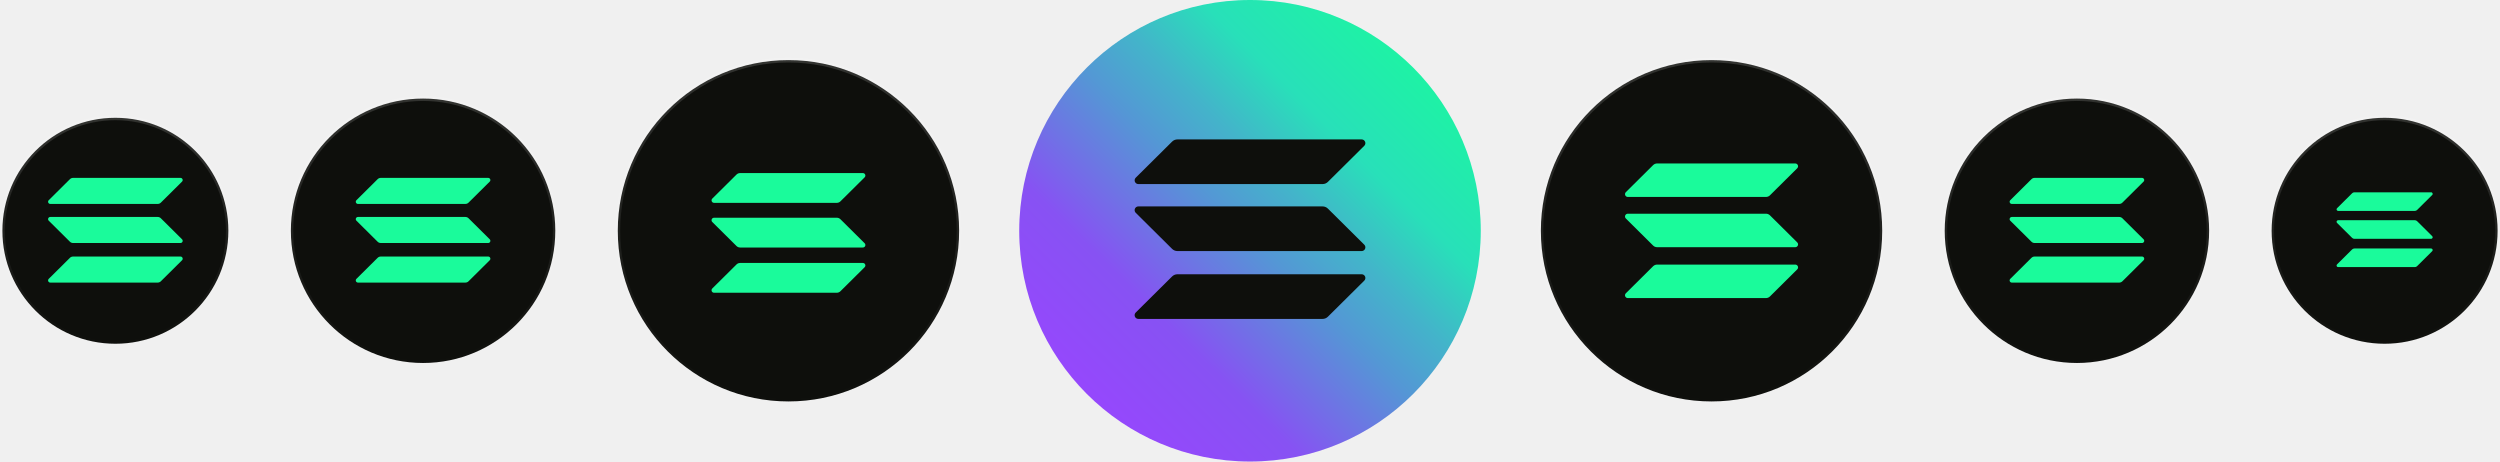
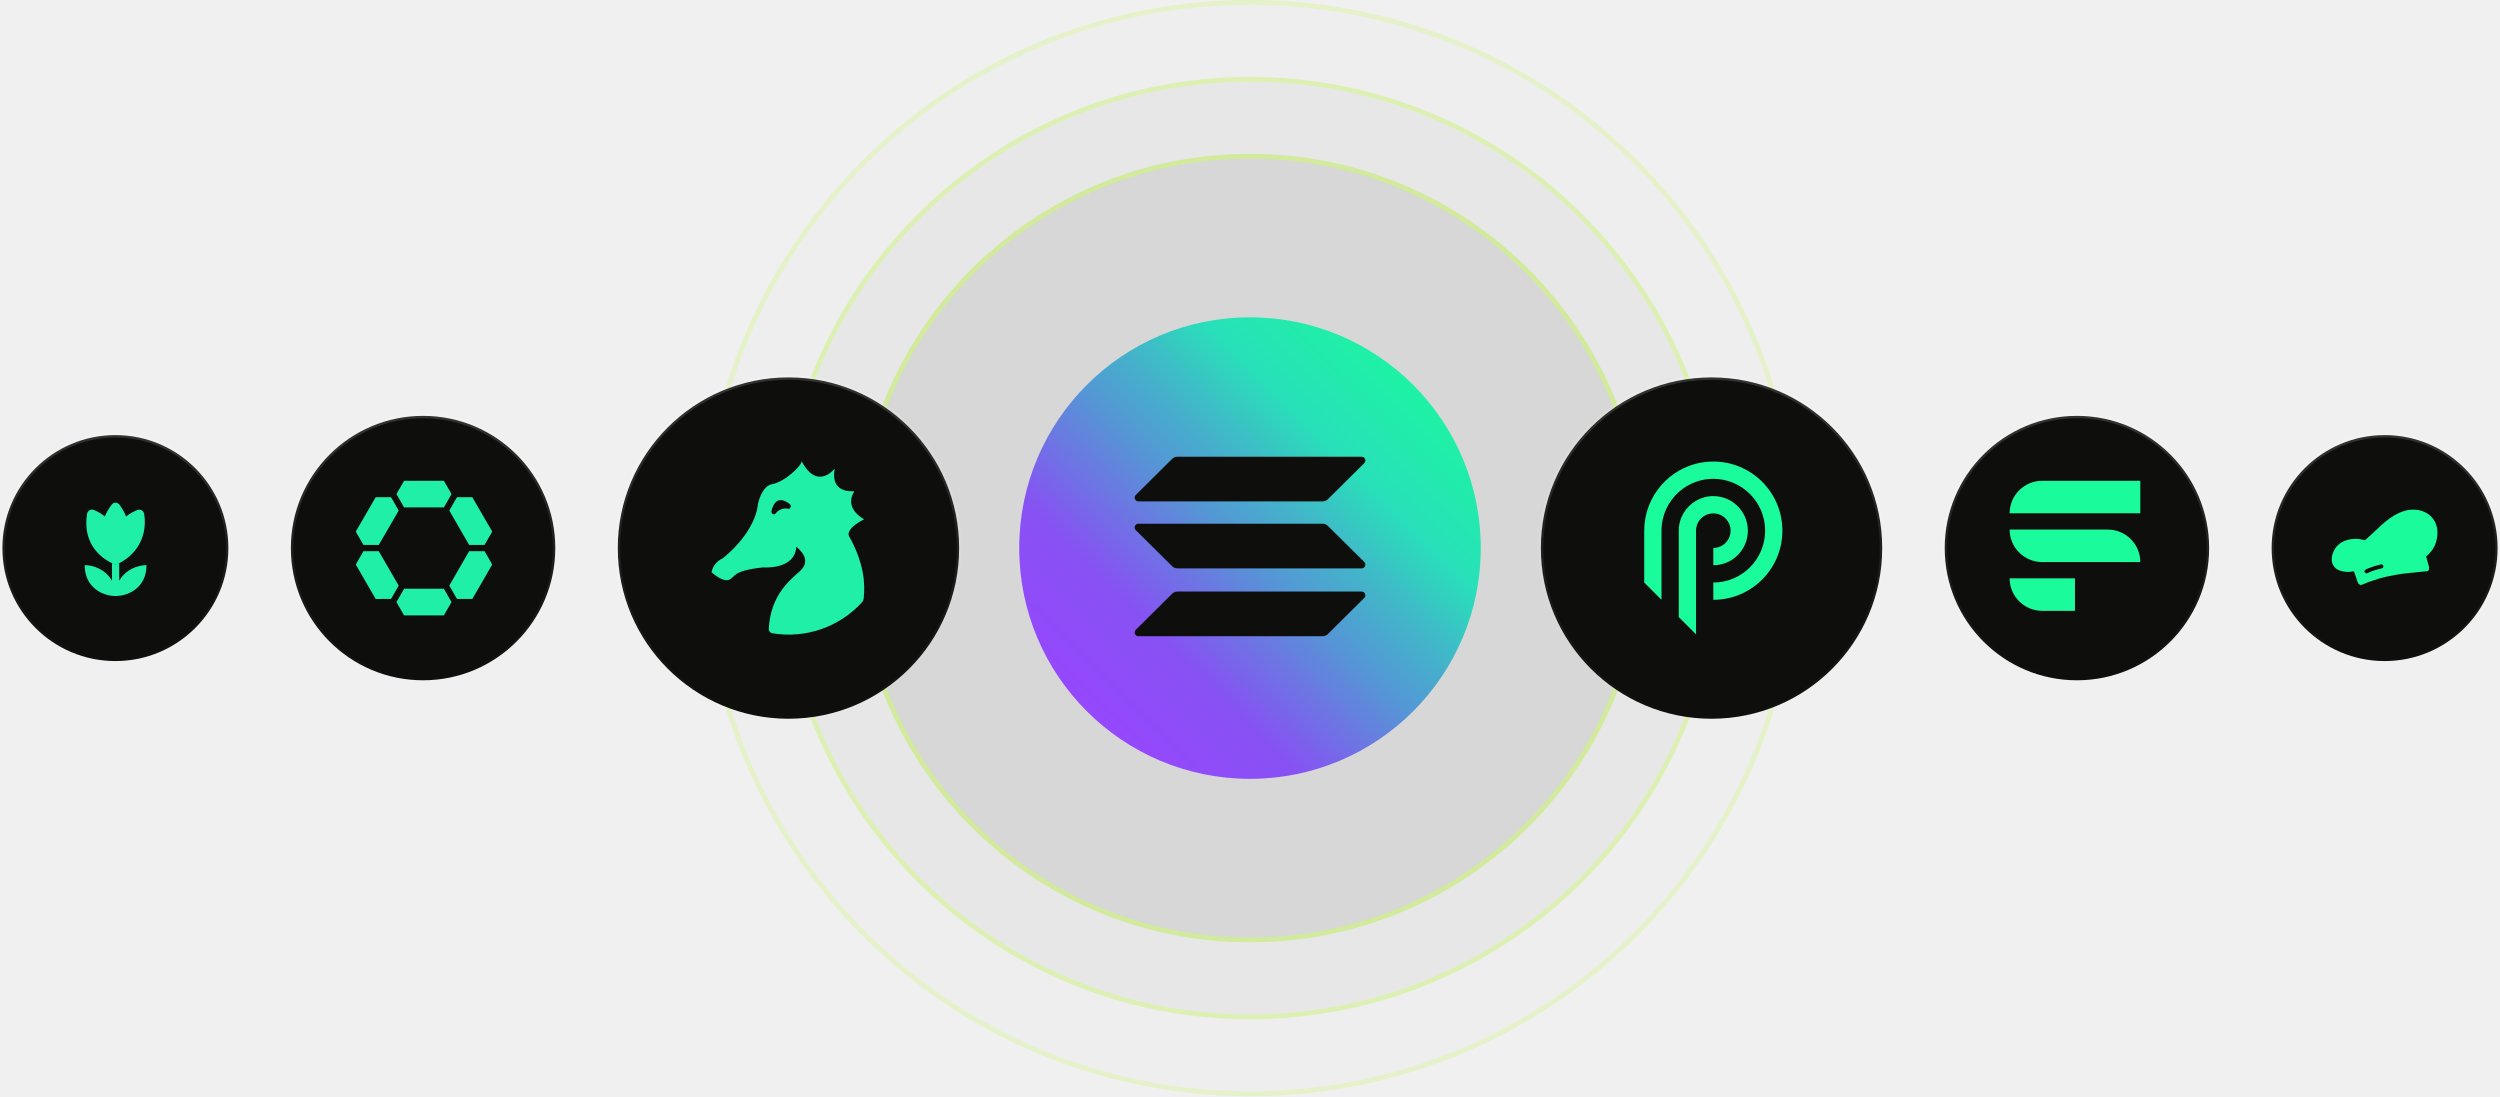
- <svg xmlns="http://www.w3.org/2000/svg" width="520" height="96" viewBox="0 0 520 96" fill="none">
-   <circle cx="260" cy="48" r="48" fill="url(#paint0_linear_8_3043)" />
-   <path d="M243.799 57.5C244.094 57.209 244.491 57.046 244.906 57.046H283.216C283.371 57.044 283.522 57.088 283.651 57.173C283.78 57.258 283.881 57.38 283.941 57.522C284 57.665 284.015 57.822 283.985 57.973C283.954 58.125 283.878 58.264 283.768 58.372L276.2 65.879C275.906 66.17 275.508 66.334 275.093 66.335H236.783C236.628 66.336 236.477 66.291 236.348 66.206C236.219 66.121 236.119 65.999 236.059 65.856C236 65.714 235.985 65.557 236.015 65.405C236.046 65.254 236.121 65.115 236.231 65.007L243.799 57.5ZM243.799 29.453C244.094 29.163 244.491 29 244.906 29H283.216C283.912 29 284.262 29.837 283.768 30.328L276.2 37.835C275.905 38.126 275.507 38.289 275.093 38.288H236.783C236.629 38.289 236.478 38.244 236.35 38.159C236.222 38.074 236.122 37.953 236.062 37.811C236.003 37.669 235.988 37.512 236.018 37.361C236.048 37.21 236.122 37.072 236.231 36.963L243.799 29.453ZM276.2 43.387C275.905 43.096 275.507 42.933 275.093 42.934H236.783C236.628 42.932 236.477 42.977 236.348 43.062C236.219 43.148 236.119 43.269 236.059 43.412C236 43.555 235.985 43.712 236.015 43.863C236.046 44.014 236.121 44.153 236.231 44.262L243.799 51.769C244.092 52.059 244.492 52.222 244.906 52.222H283.216C283.371 52.223 283.522 52.179 283.651 52.093C283.78 52.008 283.88 51.887 283.939 51.744C283.999 51.601 284.014 51.444 283.984 51.293C283.953 51.142 283.878 51.003 283.768 50.894L276.2 43.387Z" fill="#0E0F0C" />
-   <circle cx="356" cy="48" r="35.5" fill="#0E0F0C" stroke="url(#paint1_linear_8_3043)" />
-   <path d="M343.849 55.375C344.07 55.157 344.369 55.034 344.679 55.035H373.412C373.528 55.033 373.642 55.066 373.738 55.13C373.835 55.194 373.911 55.285 373.955 55.392C374 55.499 374.011 55.617 373.988 55.73C373.965 55.843 373.909 55.948 373.826 56.029L368.15 61.659C367.929 61.878 367.631 62.001 367.32 62.001H338.587C338.471 62.002 338.358 61.968 338.261 61.904C338.164 61.841 338.089 61.749 338.045 61.642C338 61.535 337.989 61.418 338.011 61.304C338.034 61.191 338.091 61.086 338.173 61.005L343.849 55.375ZM343.849 34.34C344.07 34.122 344.369 34 344.679 34H373.412C373.934 34 374.196 34.628 373.826 34.996L368.15 40.626C367.929 40.844 367.631 40.967 367.32 40.966H338.587C338.472 40.967 338.359 40.933 338.262 40.869C338.166 40.806 338.091 40.715 338.047 40.608C338.002 40.501 337.991 40.384 338.013 40.271C338.036 40.158 338.091 40.054 338.173 39.972L343.849 34.34ZM368.15 44.79C367.929 44.572 367.631 44.45 367.32 44.45H338.587C338.471 44.449 338.358 44.483 338.261 44.547C338.164 44.611 338.089 44.702 338.045 44.809C338 44.916 337.989 45.034 338.011 45.147C338.034 45.261 338.091 45.365 338.173 45.446L343.849 51.077C344.069 51.295 344.369 51.417 344.679 51.417H373.412C373.528 51.418 373.641 51.384 373.738 51.32C373.835 51.256 373.91 51.165 373.955 51.058C373.999 50.951 374.011 50.833 373.988 50.72C373.965 50.606 373.909 50.502 373.826 50.42L368.15 44.79Z" fill="#1AFB9B" />
-   <circle cx="36" cy="36" r="35.5" transform="matrix(-1 0 0 1 200 12)" fill="#0E0F0C" stroke="url(#paint2_linear_8_3043)" />
-   <path d="M153.199 55C153.396 54.806 153.661 54.697 153.937 54.697H179.477C179.58 54.696 179.681 54.726 179.768 54.782C179.854 54.839 179.921 54.92 179.96 55.015C180 55.11 180.01 55.215 179.99 55.316C179.969 55.416 179.919 55.509 179.845 55.581L174.8 60.586C174.604 60.78 174.339 60.889 174.062 60.89H148.522C148.419 60.891 148.318 60.861 148.232 60.804C148.146 60.747 148.079 60.666 148.04 60.571C148 60.476 147.99 60.371 148.01 60.27C148.031 60.169 148.081 60.077 148.154 60.004L153.199 55ZM153.199 36.302C153.396 36.108 153.661 36 153.937 36H179.477C179.941 36 180.174 36.558 179.845 36.885L174.8 41.89C174.603 42.084 174.338 42.193 174.062 42.192H148.522C148.419 42.193 148.319 42.163 148.233 42.106C148.148 42.049 148.081 41.968 148.042 41.874C148.002 41.779 147.992 41.675 148.012 41.574C148.032 41.474 148.081 41.381 148.154 41.309L153.199 36.302ZM174.8 45.591C174.603 45.398 174.338 45.289 174.062 45.289H148.522C148.419 45.288 148.318 45.318 148.232 45.375C148.146 45.432 148.079 45.513 148.04 45.608C148 45.703 147.99 45.808 148.01 45.909C148.031 46.01 148.081 46.102 148.154 46.175L153.199 51.179C153.395 51.373 153.661 51.481 153.937 51.481H179.477C179.58 51.482 179.681 51.452 179.767 51.396C179.853 51.339 179.92 51.258 179.96 51.163C179.999 51.068 180.009 50.963 179.989 50.862C179.969 50.761 179.919 50.668 179.845 50.596L174.8 45.591Z" fill="#1AFB9B" />
-   <circle cx="432" cy="48" r="27.5" fill="#0E0F0C" stroke="url(#paint3_linear_8_3043)" />
-   <path d="M422.549 53.625C422.721 53.455 422.953 53.36 423.195 53.36H445.543C445.633 53.359 445.721 53.385 445.797 53.434C445.872 53.484 445.931 53.555 445.965 53.638C446 53.721 446.009 53.813 445.991 53.901C445.973 53.989 445.929 54.07 445.865 54.133L441.45 58.513C441.278 58.683 441.046 58.778 440.804 58.779H418.457C418.366 58.779 418.278 58.753 418.203 58.703C418.128 58.654 418.069 58.583 418.035 58.5C418 58.416 417.991 58.325 418.009 58.236C418.027 58.148 418.07 58.067 418.135 58.004L422.549 53.625ZM422.549 37.264C422.721 37.095 422.953 37 423.195 37H445.543C445.949 37 446.153 37.489 445.865 37.775L441.45 42.154C441.278 42.323 441.046 42.418 440.804 42.418H418.457C418.367 42.419 418.279 42.392 418.204 42.343C418.129 42.293 418.071 42.222 418.036 42.14C418.002 42.057 417.993 41.965 418.01 41.877C418.028 41.789 418.071 41.708 418.135 41.645L422.549 37.264ZM441.45 45.392C441.278 45.223 441.046 45.128 440.804 45.128H418.457C418.366 45.127 418.278 45.153 418.203 45.203C418.128 45.253 418.069 45.324 418.035 45.407C418 45.49 417.991 45.582 418.009 45.67C418.027 45.758 418.07 45.839 418.135 45.903L422.549 50.282C422.72 50.451 422.954 50.546 423.195 50.546H445.543C445.633 50.547 445.721 50.521 445.796 50.471C445.871 50.422 445.93 50.35 445.965 50.267C445.999 50.184 446.008 50.093 445.99 50.004C445.973 49.916 445.929 49.835 445.865 49.772L441.45 45.392Z" fill="#1AFB9B" />
-   <circle cx="28" cy="28" r="27.5" transform="matrix(-1 0 0 1 116 20)" fill="#0E0F0C" stroke="url(#paint4_linear_8_3043)" />
-   <path d="M78.549 53.625C78.721 53.455 78.953 53.36 79.195 53.36H101.543C101.633 53.359 101.721 53.385 101.797 53.434C101.872 53.484 101.931 53.555 101.965 53.638C102 53.721 102.009 53.813 101.991 53.901C101.973 53.989 101.929 54.07 101.865 54.133L97.45 58.513C97.278 58.683 97.046 58.778 96.804 58.779H74.457C74.367 58.779 74.278 58.753 74.203 58.703C74.128 58.654 74.069 58.583 74.035 58.5C74 58.416 73.991 58.325 74.009 58.236C74.027 58.148 74.07 58.067 74.135 58.004L78.549 53.625ZM78.549 37.264C78.721 37.095 78.953 37 79.195 37H101.543C101.949 37 102.153 37.489 101.865 37.775L97.45 42.154C97.278 42.323 97.046 42.418 96.804 42.418H74.457C74.367 42.419 74.279 42.392 74.204 42.343C74.129 42.293 74.071 42.222 74.036 42.14C74.002 42.057 73.993 41.965 74.01 41.877C74.028 41.789 74.071 41.708 74.135 41.645L78.549 37.264ZM97.45 45.392C97.278 45.223 97.046 45.128 96.804 45.128H74.457C74.367 45.127 74.278 45.153 74.203 45.203C74.128 45.253 74.069 45.324 74.035 45.407C74 45.49 73.991 45.582 74.009 45.67C74.027 45.758 74.07 45.839 74.135 45.903L78.549 50.282C78.721 50.451 78.954 50.546 79.195 50.546H101.543C101.633 50.547 101.721 50.521 101.796 50.471C101.871 50.422 101.93 50.35 101.965 50.267C101.999 50.184 102.008 50.093 101.99 50.004C101.973 49.916 101.929 49.835 101.865 49.772L97.45 45.392Z" fill="#1AFB9B" />
-   <circle cx="496" cy="48" r="23.5" fill="#0E0F0C" stroke="url(#paint5_linear_8_3043)" />
-   <path d="M489.25 51.875C489.372 51.754 489.538 51.686 489.711 51.686H505.673C505.738 51.685 505.801 51.703 505.855 51.739C505.909 51.774 505.95 51.825 505.975 51.884C506 51.944 506.006 52.009 505.994 52.072C505.981 52.135 505.949 52.193 505.903 52.238L502.75 55.366C502.627 55.488 502.462 55.556 502.289 55.556H486.326C486.262 55.557 486.199 55.538 486.145 55.502C486.091 55.467 486.049 55.416 486.025 55.357C486 55.297 485.994 55.232 486.006 55.169C486.019 55.106 486.05 55.048 486.096 55.003L489.25 51.875ZM489.25 40.189C489.372 40.068 489.538 40 489.711 40H505.673C505.963 40 506.109 40.349 505.903 40.553L502.75 43.681C502.627 43.802 502.461 43.87 502.289 43.87H486.326C486.262 43.87 486.199 43.852 486.146 43.816C486.092 43.781 486.051 43.73 486.026 43.671C486.001 43.612 485.995 43.547 486.007 43.484C486.02 43.421 486.051 43.363 486.096 43.318L489.25 40.189ZM502.75 45.995C502.627 45.873 502.461 45.806 502.289 45.806H486.326C486.262 45.805 486.199 45.824 486.145 45.859C486.091 45.895 486.049 45.946 486.025 46.005C486 46.064 485.994 46.13 486.006 46.193C486.019 46.256 486.05 46.314 486.096 46.359L489.25 49.487C489.372 49.608 489.538 49.676 489.711 49.676H505.673C505.738 49.676 505.801 49.658 505.854 49.622C505.908 49.587 505.95 49.536 505.975 49.477C505.999 49.417 506.006 49.352 505.993 49.289C505.98 49.226 505.949 49.168 505.903 49.123L502.75 45.995Z" fill="#1AFB9B" />
-   <circle cx="24" cy="24" r="23.5" transform="matrix(-1 0 0 1 48 24)" fill="#0E0F0C" stroke="url(#paint6_linear_8_3043)" />
-   <path d="M14.549 53.625C14.721 53.455 14.953 53.36 15.195 53.36H37.543C37.633 53.359 37.721 53.385 37.797 53.434C37.872 53.484 37.931 53.555 37.965 53.638C38 53.721 38.009 53.813 37.991 53.901C37.973 53.989 37.929 54.07 37.865 54.133L33.45 58.513C33.278 58.683 33.046 58.778 32.804 58.779H10.457C10.367 58.779 10.278 58.753 10.203 58.703C10.128 58.654 10.069 58.583 10.035 58.5C10 58.416 9.991 58.325 10.009 58.236C10.027 58.148 10.07 58.067 10.134 58.004L14.549 53.625ZM14.549 37.264C14.721 37.095 14.953 37 15.195 37H37.543C37.949 37 38.153 37.489 37.865 37.775L33.45 42.154C33.278 42.323 33.046 42.418 32.804 42.418H10.457C10.367 42.419 10.279 42.392 10.204 42.343C10.129 42.293 10.071 42.222 10.036 42.14C10.002 42.057 9.993 41.965 10.01 41.877C10.028 41.789 10.071 41.708 10.134 41.645L14.549 37.264ZM33.45 45.392C33.278 45.223 33.046 45.128 32.804 45.128H10.457C10.367 45.127 10.278 45.153 10.203 45.203C10.128 45.253 10.069 45.324 10.035 45.407C10 45.49 9.991 45.582 10.009 45.67C10.027 45.758 10.07 45.839 10.134 45.903L14.549 50.282C14.72 50.451 14.954 50.546 15.195 50.546H37.543C37.633 50.547 37.721 50.521 37.796 50.471C37.871 50.422 37.93 50.35 37.965 50.267C37.999 50.184 38.008 50.093 37.99 50.004C37.973 49.916 37.929 49.835 37.865 49.772L33.45 45.392Z" fill="#1AFB9B" />
+ <svg xmlns="http://www.w3.org/2000/svg" width="520" height="228" viewBox="0 0 520 228" fill="none">
+   <circle opacity="0.4" cx="260" cy="114" r="81.5" fill="#0E0F0C" fill-opacity="0.19" stroke="#B6F72B" />
+   <circle opacity="0.3" cx="260" cy="114" r="97.5" fill="#0E0F0C" fill-opacity="0.1" stroke="#B6F72B" />
+   <circle opacity="0.2" cx="260" cy="114" r="113.5" fill="#0E0F0C" fill-opacity="0.05" stroke="#B6F72B" />
+   <circle cx="260" cy="114" r="48" fill="url(#paint0_linear_102_2)" />
+   <path d="M243.799 123.5C244.094 123.209 244.491 123.046 244.906 123.046H283.216C283.371 123.044 283.522 123.088 283.651 123.173C283.78 123.258 283.881 123.38 283.941 123.522C284 123.665 284.015 123.822 283.985 123.973C283.954 124.125 283.878 124.263 283.768 124.372L276.2 131.879C275.906 132.17 275.508 132.334 275.093 132.335H236.783C236.628 132.336 236.477 132.291 236.348 132.206C236.219 132.121 236.119 131.999 236.059 131.856C236 131.714 235.985 131.557 236.015 131.405C236.046 131.254 236.121 131.115 236.231 131.007L243.799 123.5ZM243.799 95.453C244.094 95.162 244.491 95 244.906 95H283.216C283.912 95 284.262 95.837 283.768 96.328L276.2 103.835C275.905 104.126 275.507 104.289 275.093 104.288H236.783C236.629 104.289 236.478 104.244 236.35 104.159C236.222 104.074 236.122 103.953 236.062 103.811C236.003 103.669 235.988 103.512 236.018 103.361C236.048 103.21 236.122 103.072 236.231 102.963L243.799 95.453ZM276.2 109.387C275.905 109.096 275.507 108.933 275.093 108.934H236.783C236.628 108.932 236.477 108.977 236.348 109.062C236.219 109.148 236.119 109.269 236.059 109.412C236 109.555 235.985 109.712 236.015 109.863C236.046 110.014 236.121 110.153 236.231 110.262L243.799 117.769C244.092 118.059 244.492 118.222 244.906 118.222H283.216C283.371 118.223 283.522 118.179 283.651 118.093C283.78 118.008 283.88 117.887 283.939 117.744C283.999 117.601 284.014 117.444 283.984 117.293C283.953 117.141 283.878 117.003 283.768 116.894L276.2 109.387Z" fill="#0E0F0C" />
+   <circle cx="356" cy="114" r="35.5" fill="#0E0F0C" stroke="url(#paint1_linear_102_2)" />
+   <g clip-path="url(#clip0_102_2)">
+     <path d="M359.961 110.379C359.961 112.365 358.353 113.974 356.369 113.974V117.569C360.337 117.569 363.554 114.35 363.554 110.379C363.554 106.409 360.337 103.189 356.369 103.189C355.061 103.189 353.833 103.539 352.777 104.152C350.629 105.394 349.184 107.718 349.184 110.379V128.354L352.414 131.587L352.777 131.949V110.379C352.777 108.394 354.385 106.784 356.369 106.784C358.353 106.784 359.961 108.394 359.961 110.379Z" fill="#1AFB9B" />
+     <path d="M356.369 96C353.752 96 351.298 96.701 349.185 97.925C347.831 98.707 346.619 99.704 345.592 100.87C343.357 103.405 342 106.734 342 110.38V121.165L345.592 124.76V110.38C345.592 107.186 346.98 104.317 349.185 102.341C350.221 101.414 351.438 100.683 352.777 100.211C353.9 99.811 355.11 99.595 356.369 99.595C362.32 99.595 367.146 104.424 367.146 110.38C367.146 116.336 362.32 121.165 356.369 121.165V124.76C364.306 124.76 370.738 118.321 370.738 110.38C370.738 102.439 364.306 96 356.369 96Z" fill="#1AFB9B" />
+   </g>
+   <circle cx="36" cy="36" r="35.5" transform="matrix(-1 0 0 1 200 78)" fill="#0E0F0C" stroke="url(#paint2_linear_102_2)" />
+   <path d="M148.004 118.994C148.001 119 148 119.006 148 119.012C148 119.018 148.001 119.024 148.004 119.029C148.204 119.212 150.361 121.138 151.651 120.586C153.011 120.013 152.196 118.73 158.707 118.017C158.792 118.017 165.293 118.555 165.623 113.8C165.622 113.793 165.624 113.786 165.627 113.78C165.631 113.773 165.636 113.768 165.643 113.765C165.65 113.762 165.657 113.761 165.664 113.762C165.671 113.764 165.678 113.767 165.683 113.772C166.136 114.124 169.067 116.488 166.305 118.867C163.708 121.116 160.271 124.233 159.899 130.791C159.885 131.007 159.952 131.221 160.086 131.392C160.22 131.562 160.412 131.677 160.626 131.715C164.036 132.287 167.534 131.995 170.802 130.865C174.069 129.734 177.001 127.802 179.328 125.245C179.502 125.049 179.61 124.804 179.637 124.543C180.048 121.282 179.598 116.871 176.625 111.576C176.625 111.576 175.571 110.17 179.679 108.041C179.686 108.038 179.692 108.033 179.696 108.026C179.7 108.02 179.702 108.013 179.702 108.006C179.702 107.998 179.7 107.991 179.696 107.985C179.692 107.978 179.686 107.973 179.679 107.97C179.145 107.686 175.617 105.619 177.666 102.221C177.67 102.215 177.672 102.208 177.672 102.201C177.672 102.194 177.67 102.187 177.667 102.181C177.663 102.174 177.658 102.169 177.651 102.166C177.645 102.163 177.638 102.161 177.631 102.162C176.998 102.225 172.711 102.467 173.61 97.593C173.613 97.585 173.612 97.576 173.609 97.568C173.605 97.56 173.599 97.553 173.591 97.549C173.583 97.545 173.574 97.544 173.566 97.545C173.557 97.547 173.549 97.552 173.544 97.558C172.953 98.247 169.724 101.526 166.793 96.023C166.789 96.014 166.783 96.008 166.775 96.004C166.767 96 166.758 95.999 166.749 96.001C166.74 96.003 166.733 96.008 166.727 96.015C166.722 96.022 166.719 96.031 166.719 96.04C166.681 96.827 163.314 100.257 160.482 100.742C160.482 100.742 158.584 100.886 157.636 104.878C157.636 105.033 157.397 110.381 150.316 116.148C149.729 116.4 149.212 116.791 148.81 117.286C148.407 117.782 148.13 118.368 148.004 118.994ZM160.464 106.259C160.798 104.889 161.74 102.861 164.281 104.853C164.346 104.908 164.399 104.975 164.435 105.052C164.471 105.129 164.49 105.213 164.49 105.298C164.49 105.383 164.471 105.467 164.435 105.544C164.399 105.621 164.346 105.688 164.281 105.742C164.239 105.776 164.191 105.8 164.139 105.813C164.088 105.826 164.034 105.829 163.982 105.82C163.484 105.712 162.965 105.751 162.488 105.931C162.011 106.111 161.596 106.425 161.294 106.835C161.262 106.879 161.22 106.915 161.173 106.941C161.126 106.967 161.073 106.982 161.02 106.986C160.931 106.986 160.844 106.966 160.765 106.927C160.685 106.887 160.616 106.83 160.562 106.76C160.509 106.689 160.472 106.608 160.455 106.521C160.438 106.434 160.441 106.344 160.464 106.259Z" fill="#20F0A7" />
+   <circle cx="432" cy="114" r="27.5" fill="#0E0F0C" stroke="url(#paint3_linear_102_2)" />
+   <g clip-path="url(#clip1_102_2)">
+     <path fill-rule="evenodd" clip-rule="evenodd" d="M424.796 100C421.044 100 418 103.029 418 106.765H445.183V100H424.796ZM438.387 110.147H418.002C418.002 113.883 421.044 116.911 424.796 116.911H445.183C445.183 113.175 442.141 110.147 438.387 110.147ZM424.796 127.058H431.592V120.293H418.001C418.001 124.03 421.044 127.058 424.796 127.058Z" fill="#1AFB9B" />
+   </g>
+   <circle cx="28" cy="28" r="27.5" transform="matrix(-1 0 0 1 116 86)" fill="#0E0F0C" stroke="url(#paint4_linear_102_2)" />
+   <path d="M84.056 105.544H92.323L93.919 102.768L92.323 100H84.056L82.461 102.768L84.056 105.544Z" fill="#20F0A7" />
+   <path d="M92.324 122.454H84.057L82.457 125.232L84.052 128H92.319L93.915 125.232L92.324 122.454Z" fill="#20F0A7" />
+   <path d="M98.243 103.417H95.05L93.454 106.194L97.581 113.345H100.786L102.383 110.577L98.243 103.417Z" fill="#20F0A7" />
+   <path d="M81.332 124.583L82.929 121.805L78.788 114.655H75.597L74 117.423L78.14 124.586L81.332 124.583Z" fill="#20F0A7" />
+   <path d="M78.14 103.417L74 110.581L75.597 113.348H78.788L82.929 106.198L81.332 103.421L78.14 103.417Z" fill="#20F0A7" />
+   <path d="M98.243 124.583L102.383 117.419L100.786 114.652H97.581L93.454 121.801L95.05 124.579L98.243 124.583Z" fill="#20F0A7" />
+   <circle cx="496" cy="114" r="23.5" fill="#0E0F0C" stroke="url(#paint5_linear_102_2)" />
+   <path d="M501.034 106.057C498.09 106.578 496.004 108.56 493.914 110.544C493.248 111.175 492.582 111.807 491.889 112.392C491.607 112.263 491.218 112.209 490.9 112.164C490.752 112.144 490.62 112.125 490.521 112.103C488.982 111.976 487.229 112.37 486.147 113.535C484.427 115.468 484.464 118.454 487.481 118.877C488.188 119.004 488.913 118.979 489.61 118.805C489.633 118.899 489.665 118.989 489.706 119.076C489.73 119.132 489.753 119.187 489.772 119.243C489.888 119.537 489.988 119.836 490.073 120.141C490.204 120.582 490.335 121.024 490.559 121.423C490.591 121.466 490.632 121.502 490.68 121.528C490.727 121.554 490.78 121.569 490.833 121.573C490.867 121.61 490.907 121.64 490.952 121.661C490.997 121.681 491.046 121.693 491.096 121.694C493.378 120.698 495.775 119.988 498.231 119.58C499.608 119.319 500.987 119.191 502.374 119.062C503.163 118.989 503.955 118.915 504.752 118.817C505.157 118.826 505.307 118.469 505.209 118.21C505.253 118.127 505.267 118.032 505.248 117.94C505.178 117.648 505.091 117.361 505.006 117.075L504.963 116.93C504.941 116.854 504.919 116.778 504.896 116.702C504.8 116.375 504.704 116.048 504.629 115.714C504.981 115.521 505.346 115.077 505.595 114.774C505.662 114.692 505.721 114.621 505.769 114.567C506.227 113.975 506.559 113.295 506.745 112.57C507.879 108.55 505.099 105.543 501.034 106.057Z" fill="#1AFB9B" />
+   <path d="M495.204 117.411C494.334 117.6 493.483 117.863 492.658 118.198L492.552 118.24C492.176 118.386 491.624 118.601 491.887 119.073C492.135 119.397 492.469 119.221 492.794 119.05C492.947 118.97 493.098 118.89 493.237 118.864C493.619 118.713 494.009 118.582 494.405 118.473C494.656 118.406 494.91 118.344 495.163 118.282L495.454 118.211C495.975 118.046 495.73 117.251 495.204 117.411Z" fill="#0E0F0C" />
+   <circle cx="24" cy="24" r="23.5" transform="matrix(-1 0 0 1 48 90)" fill="#0E0F0C" stroke="url(#paint6_linear_102_2)" />
+   <path fill-rule="evenodd" clip-rule="evenodd" d="M23.575 117.266L23.288 117.136V120.809C22.038 118.515 19.493 117.545 17.617 117.545C17.617 122.289 21.433 123.972 24.045 123.972C26.656 123.972 30.472 122.289 30.472 117.545C28.596 117.545 26.05 118.516 24.8 120.81V117.138L24.577 117.248C24.262 117.403 23.895 117.41 23.575 117.266ZM24.045 123.911L24.044 123.911C24.045 123.926 24.045 123.94 24.045 123.955C24.045 123.94 24.045 123.925 24.045 123.911Z" fill="#20F0A7" />
+   <path d="M24.865 104.988C28.069 109.289 26.885 114.043 24.849 116.926C24.438 117.509 23.648 117.509 23.228 116.933C21.166 114.106 19.779 109.502 23.215 104.983C23.646 104.416 24.439 104.416 24.865 104.988Z" fill="#20F0A7" />
+   <path d="M19.568 106.081C24.316 108.093 25.474 112.862 25.032 116.453C24.945 117.158 24.247 117.561 23.596 117.277C20.506 115.929 17.199 112.682 18.103 106.911C18.213 106.21 18.914 105.804 19.568 106.081Z" fill="#20F0A7" />
+   <path d="M29.998 106.924C30.801 112.381 27.599 115.867 24.507 117.279C23.86 117.574 23.162 117.171 23.065 116.468C22.575 112.911 23.486 108.16 28.537 106.087C29.194 105.818 29.895 106.222 29.998 106.924Z" fill="#20F0A7" />
  <defs>
-     <linearGradient id="paint0_linear_8_3043" x1="220.102" y1="98.29" x2="308.812" y2="8.845" gradientUnits="userSpaceOnUse">
+     <linearGradient id="paint0_linear_102_2" x1="220.102" y1="164.29" x2="308.812" y2="74.845" gradientUnits="userSpaceOnUse">
      <stop offset="0.08" stop-color="#9945FF" />
      <stop offset="0.3" stop-color="#8752F3" />
      <stop offset="0.5" stop-color="#5497D5" />
      <stop offset="0.6" stop-color="#43B4CA" />
      <stop offset="0.72" stop-color="#28E0B9" />
      <stop offset="0.97" stop-color="#19FB9B" />
    </linearGradient>
-     <linearGradient id="paint1_linear_8_3043" x1="356" y1="12" x2="356" y2="84" gradientUnits="userSpaceOnUse">
+     <linearGradient id="paint1_linear_102_2" x1="356" y1="78" x2="356" y2="150" gradientUnits="userSpaceOnUse">
      <stop stop-color="white" stop-opacity="0.15" />
      <stop offset="1" stop-color="white" stop-opacity="0" />
    </linearGradient>
-     <linearGradient id="paint2_linear_8_3043" x1="36" y1="0" x2="36" y2="72" gradientUnits="userSpaceOnUse">
+     <linearGradient id="paint2_linear_102_2" x1="36" y1="0" x2="36" y2="72" gradientUnits="userSpaceOnUse">
      <stop stop-color="white" stop-opacity="0.15" />
      <stop offset="1" stop-color="white" stop-opacity="0" />
    </linearGradient>
-     <linearGradient id="paint3_linear_8_3043" x1="432" y1="20" x2="432" y2="76" gradientUnits="userSpaceOnUse">
+     <linearGradient id="paint3_linear_102_2" x1="432" y1="86" x2="432" y2="142" gradientUnits="userSpaceOnUse">
      <stop stop-color="white" stop-opacity="0.15" />
      <stop offset="1" stop-color="white" stop-opacity="0" />
    </linearGradient>
-     <linearGradient id="paint4_linear_8_3043" x1="28" y1="0" x2="28" y2="56" gradientUnits="userSpaceOnUse">
+     <linearGradient id="paint4_linear_102_2" x1="28" y1="0" x2="28" y2="56" gradientUnits="userSpaceOnUse">
      <stop stop-color="white" stop-opacity="0.15" />
      <stop offset="1" stop-color="white" stop-opacity="0" />
    </linearGradient>
-     <linearGradient id="paint5_linear_8_3043" x1="496" y1="24" x2="496" y2="72" gradientUnits="userSpaceOnUse">
+     <linearGradient id="paint5_linear_102_2" x1="496" y1="90" x2="496" y2="138" gradientUnits="userSpaceOnUse">
      <stop stop-color="white" stop-opacity="0.15" />
      <stop offset="1" stop-color="white" stop-opacity="0" />
    </linearGradient>
-     <linearGradient id="paint6_linear_8_3043" x1="24" y1="0" x2="24" y2="48" gradientUnits="userSpaceOnUse">
+     <linearGradient id="paint6_linear_102_2" x1="24" y1="0" x2="24" y2="48" gradientUnits="userSpaceOnUse">
      <stop stop-color="white" stop-opacity="0.15" />
      <stop offset="1" stop-color="white" stop-opacity="0" />
    </linearGradient>
+     <clipPath id="clip0_102_2">
+       <rect width="28.738" height="36" fill="white" transform="translate(342 96)" />
+     </clipPath>
+     <clipPath id="clip1_102_2">
+       <rect width="28" height="27.151" fill="white" transform="translate(418 100)" />
+     </clipPath>
  </defs>
</svg>
